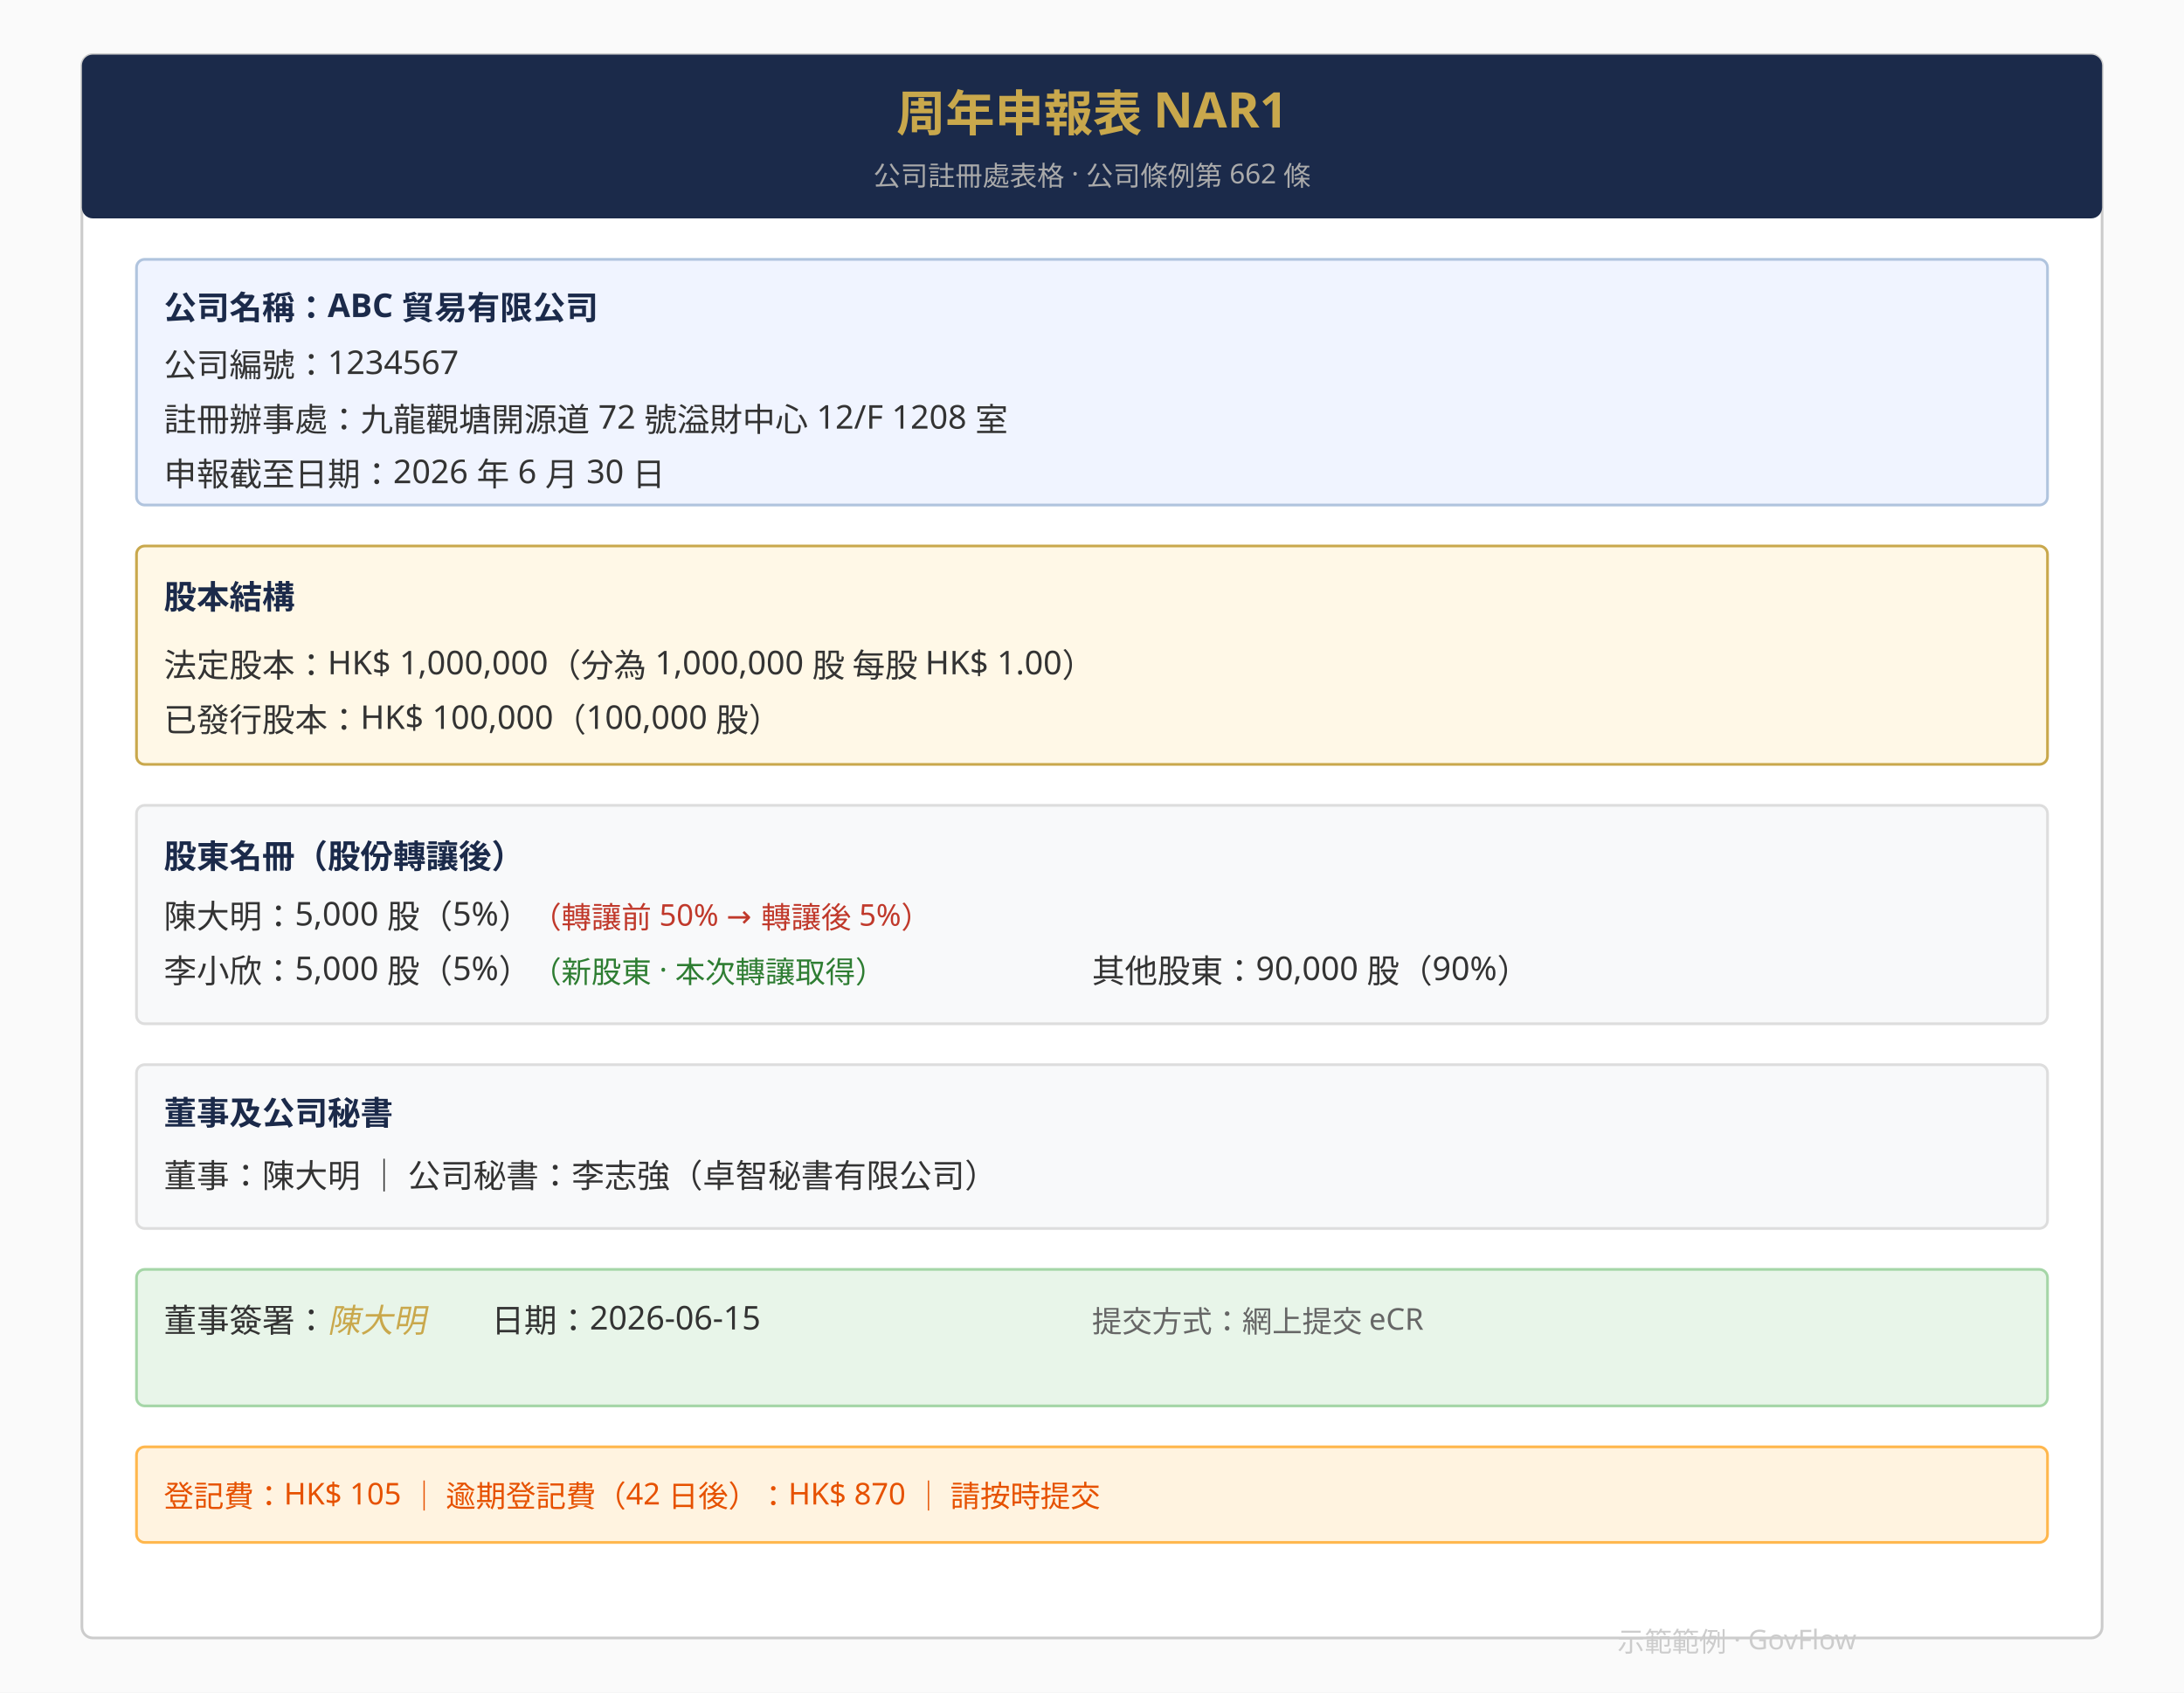
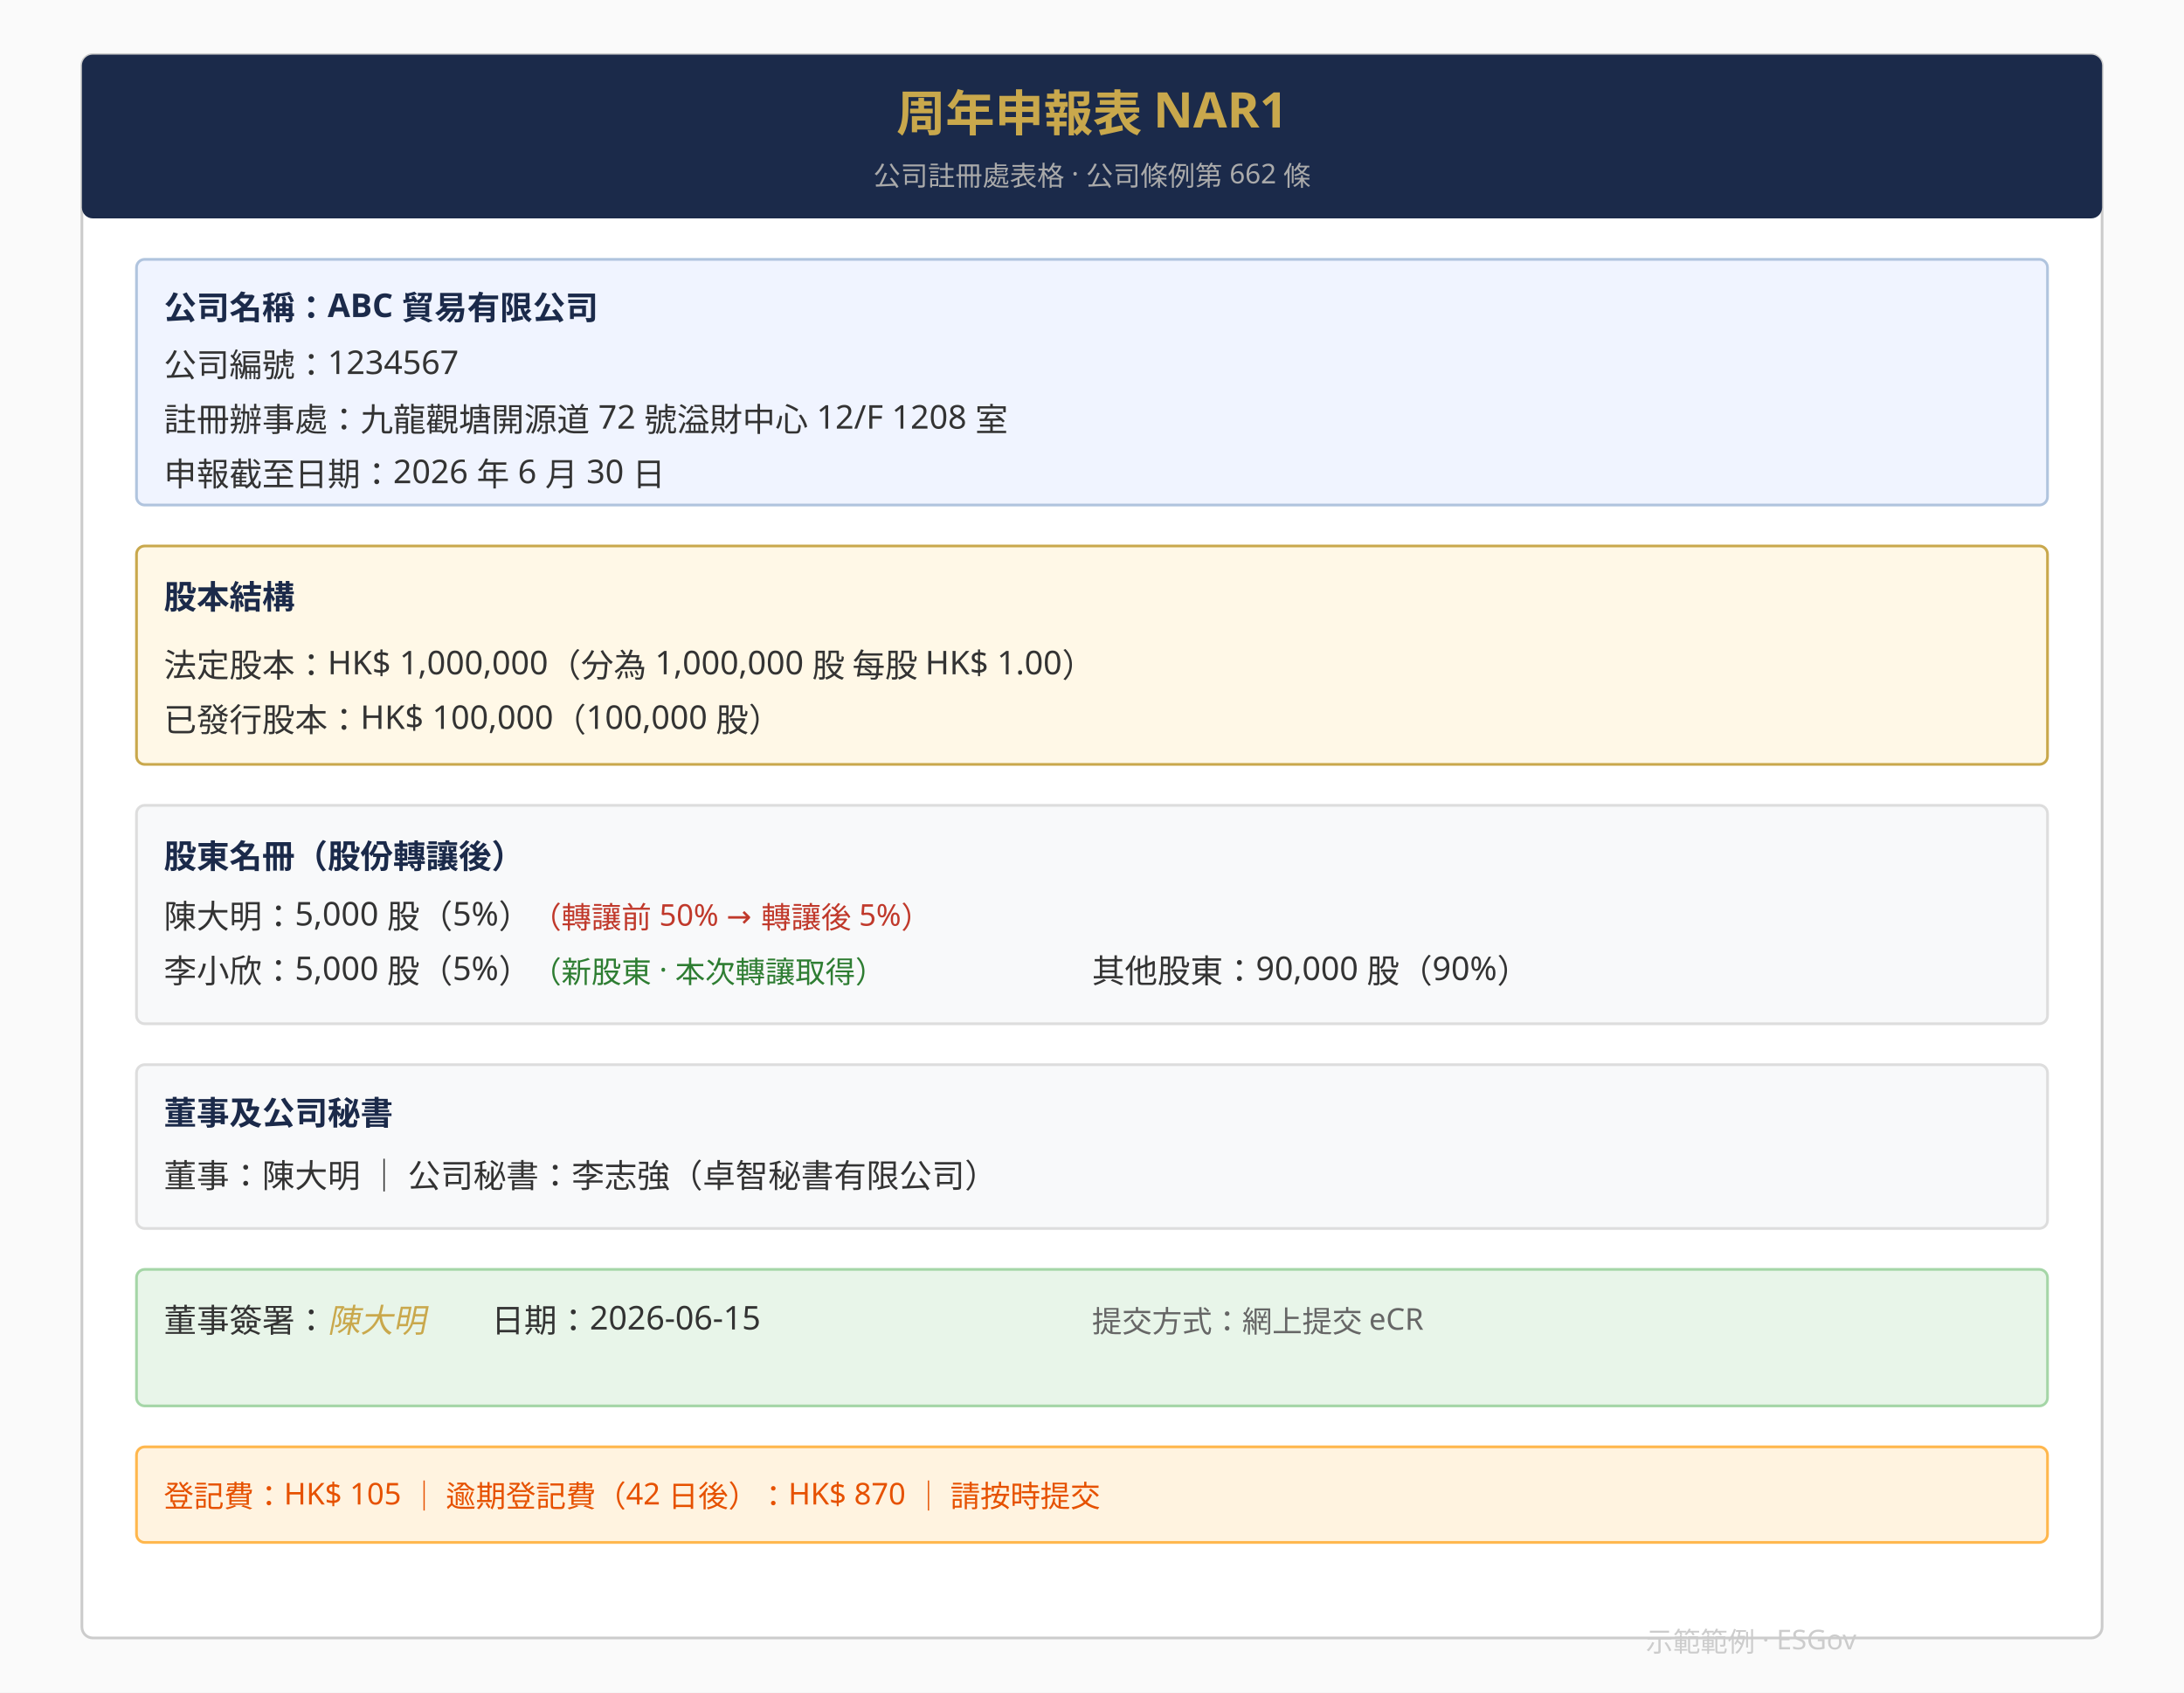
<svg xmlns="http://www.w3.org/2000/svg" viewBox="0 0 800 620" font-family="'Noto Sans TC','Microsoft JhengHei',sans-serif">
  <rect width="800" height="620" fill="#FAFAFA" />
  <rect x="30" y="20" width="740" height="580" fill="white" stroke="#CCC" stroke-width="1" rx="4" />
  <rect x="30" y="20" width="740" height="60" fill="#1B2A4A" rx="4" />
  <text x="400" y="48" text-anchor="middle" fill="#C9A84C" font-size="18" font-weight="bold">周年申報表 NAR1</text>
  <text x="400" y="68" text-anchor="middle" fill="#AAA" font-size="10">公司註冊處表格 · 公司條例第 662 條</text>
  <rect x="50" y="95" width="700" height="90" fill="#F0F4FF" stroke="#B0C4DE" stroke-width="1" rx="3" />
  <text x="60" y="117" fill="#1B2A4A" font-size="12" font-weight="bold">公司名稱：ABC 貿易有限公司</text>
  <text x="60" y="138" fill="#333" font-size="12">公司編號：1234567</text>
  <text x="60" y="158" fill="#333" font-size="12">註冊辦事處：九龍觀塘開源道 72 號溢財中心 12/F 1208 室</text>
  <text x="60" y="178" fill="#333" font-size="12">申報截至日期：2026 年 6 月 30 日</text>
  <rect x="50" y="200" width="700" height="80" fill="#FFF8E7" stroke="#C9A84C" stroke-width="1" rx="3" />
  <text x="60" y="223" fill="#1B2A4A" font-size="12" font-weight="bold">股本結構</text>
  <text x="60" y="248" fill="#333" font-size="12">法定股本：HK$ 1,000,000（分為 1,000,000 股 每股 HK$ 1.00）</text>
  <text x="60" y="268" fill="#333" font-size="12">已發行股本：HK$ 100,000（100,000 股）</text>
  <rect x="50" y="295" width="700" height="80" fill="#F8F9FA" stroke="#DDD" stroke-width="1" rx="3" />
  <text x="60" y="318" fill="#1B2A4A" font-size="12" font-weight="bold">股東名冊（股份轉讓後）</text>
  <text x="60" y="340" fill="#333" font-size="12">陳大明：5,000 股（5%）<tspan fill="#C0392B" font-size="11"> （轉讓前 50% → 轉讓後 5%）</tspan>
  </text>
  <text x="60" y="360" fill="#333" font-size="12">李小欣：5,000 股（5%）<tspan fill="#2E7D32" font-size="11"> （新股東 · 本次轉讓取得）</tspan>
  </text>
  <text x="400" y="360" fill="#333" font-size="12">其他股東：90,000 股（90%）</text>
  <rect x="50" y="390" width="700" height="60" fill="#F8F9FA" stroke="#DDD" stroke-width="1" rx="3" />
  <text x="60" y="412" fill="#1B2A4A" font-size="12" font-weight="bold">董事及公司秘書</text>
  <text x="60" y="435" fill="#333" font-size="12">董事：陳大明 ｜ 公司秘書：李志強（卓智秘書有限公司）</text>
  <rect x="50" y="465" width="700" height="50" fill="#E8F5E9" stroke="#A5D6A7" stroke-width="1" rx="3" />
  <text x="60" y="488" fill="#333" font-size="12">董事簽署：<tspan fill="#C9A84C" font-style="italic">陳大明</tspan>　　日期：2026-06-15</text>
  <text x="400" y="488" fill="#666" font-size="11">提交方式：網上提交 eCR</text>
  <rect x="50" y="530" width="700" height="35" fill="#FFF3E0" stroke="#FFB74D" stroke-width="1" rx="3" />
  <text x="60" y="552" fill="#E65100" font-size="11">登記費：HK$ 105 ｜ 逾期登記費（42 日後）：HK$ 870 ｜ 請按時提交</text>
-   <text x="680" y="605" fill="#CCC" font-size="10" text-anchor="end">示範範例 · GovFlow</text>
+   <text x="680" y="605" fill="#CCC" font-size="10" text-anchor="end">示範範例 · ESGov</text>
</svg>
